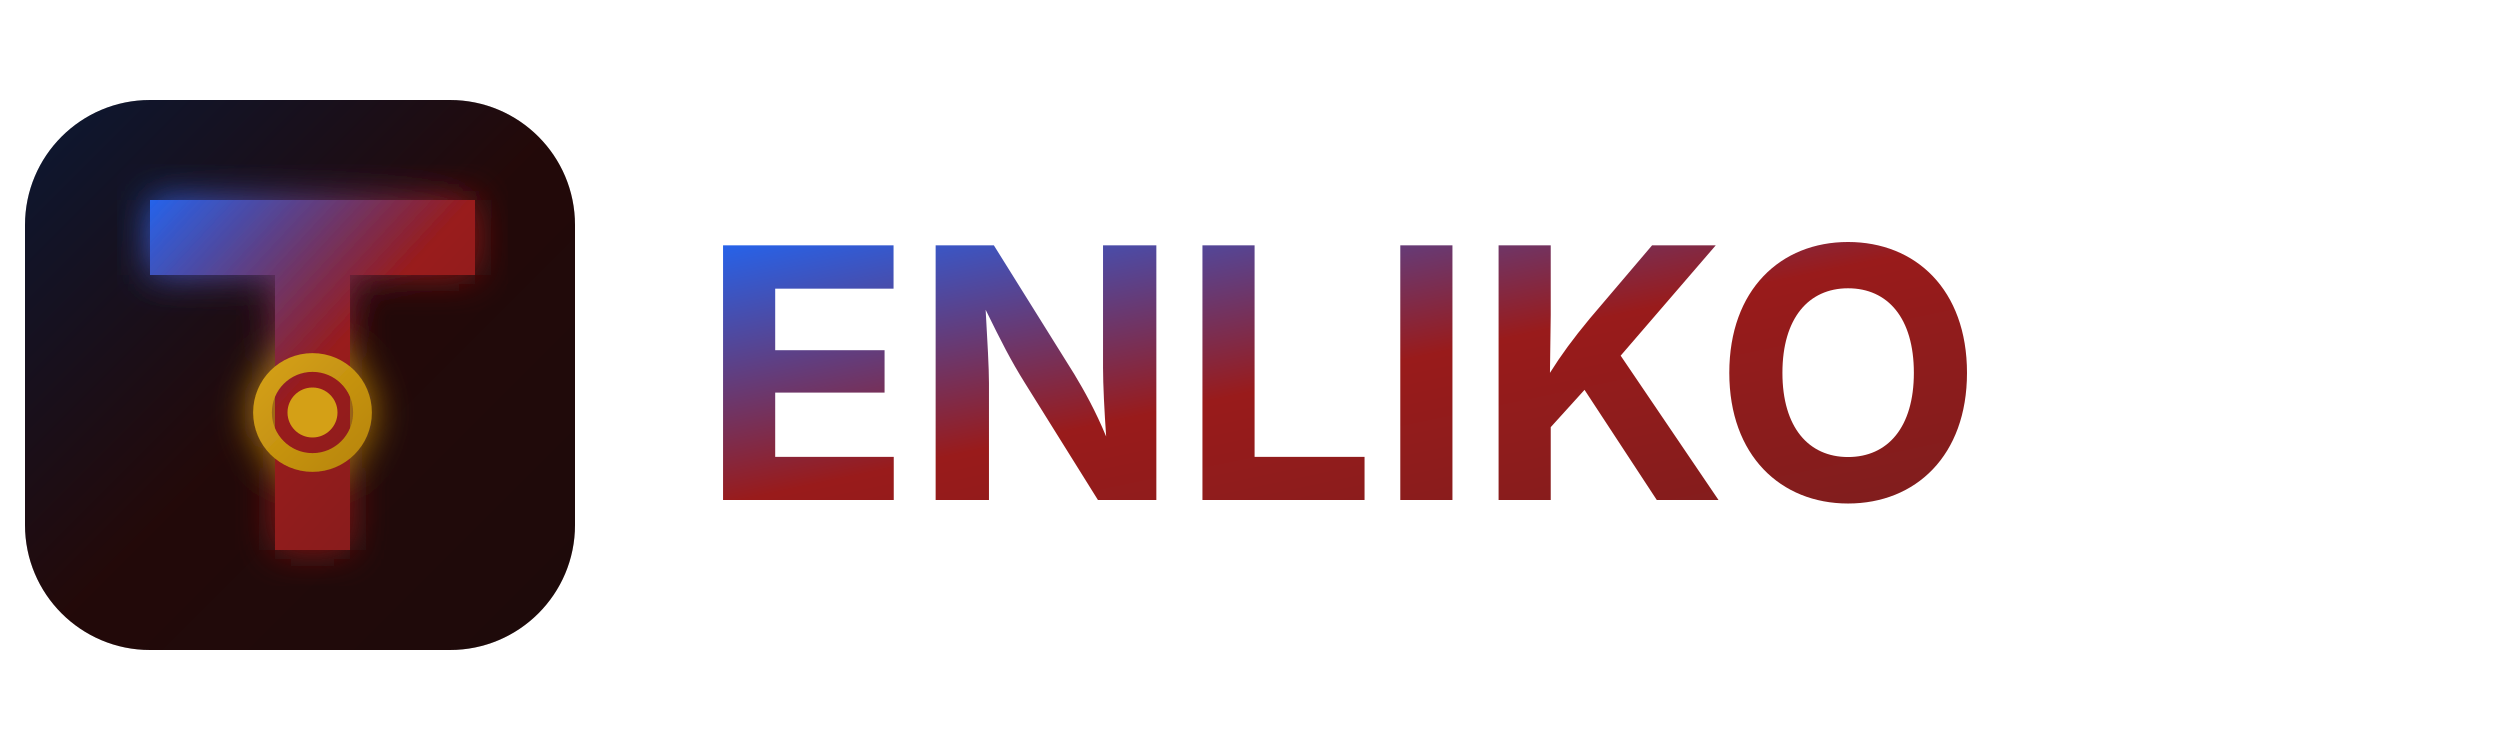
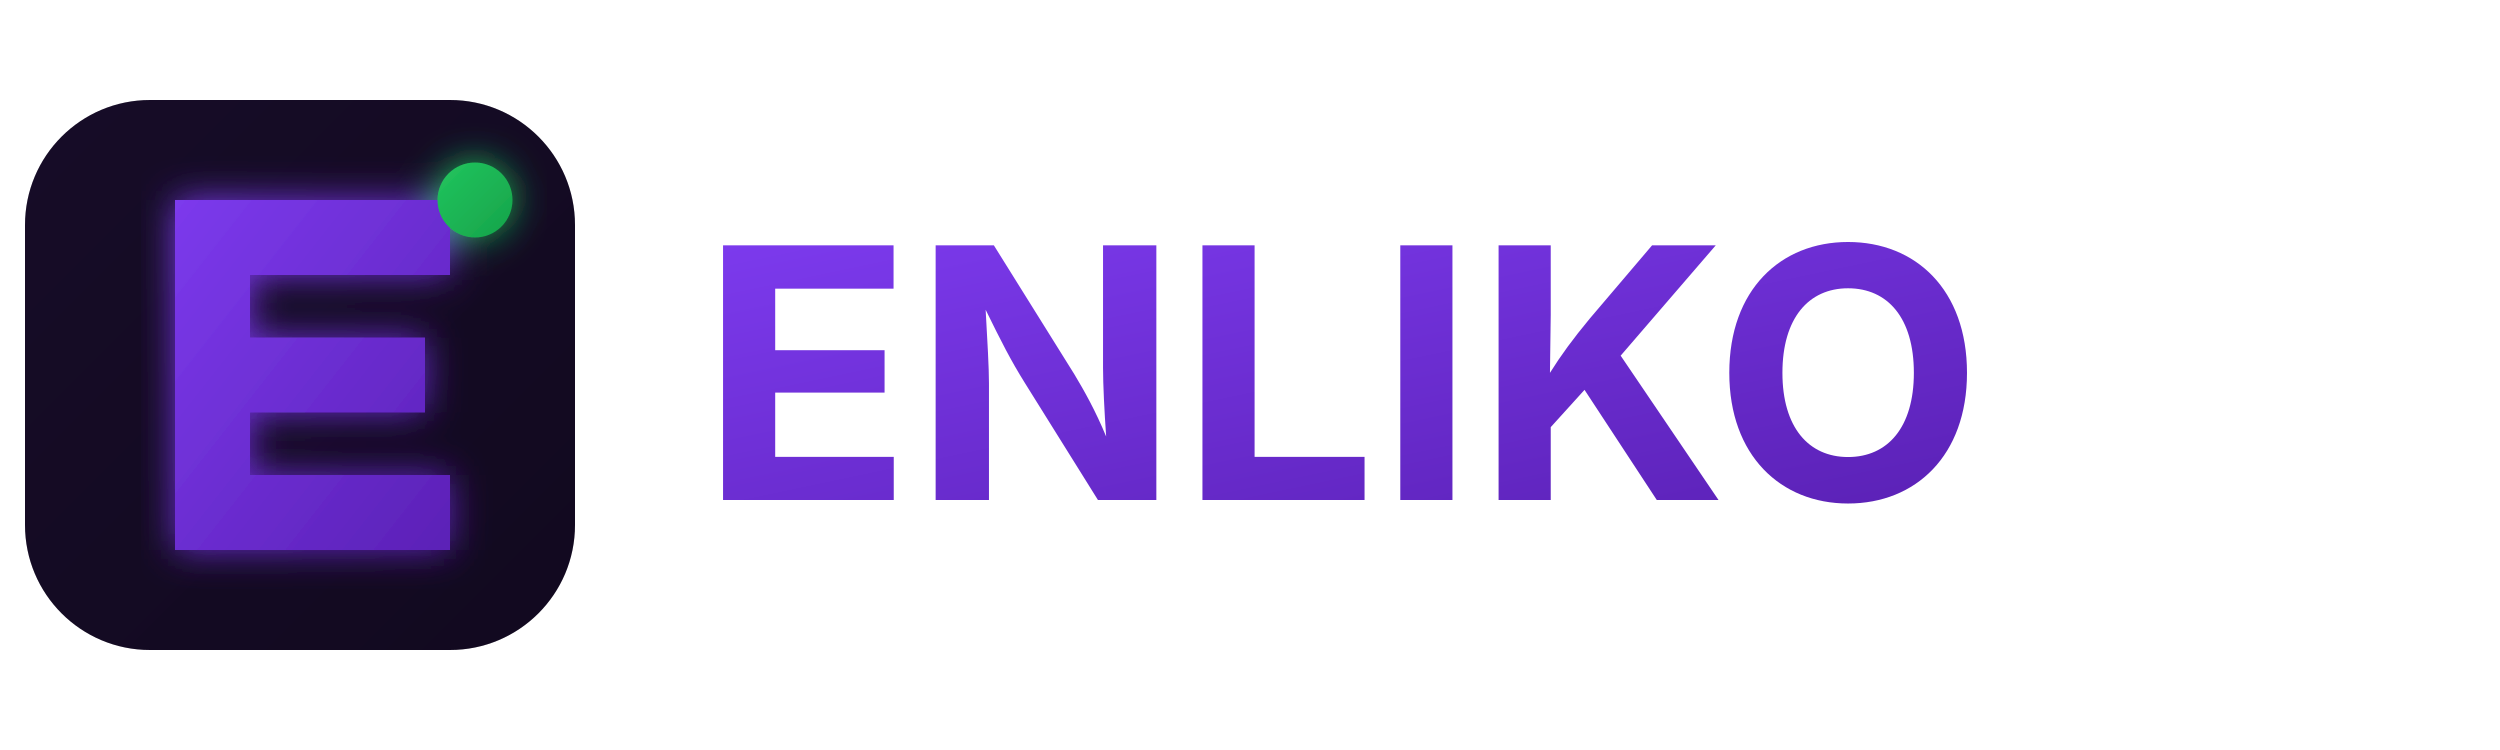
<svg xmlns="http://www.w3.org/2000/svg" viewBox="0 0 200 60">
  <defs>
-     <linearGradient id="stark-grad" x1="0%" y1="0%" x2="100%" y2="100%">
-       <stop offset="0%" style="stop-color:#2563eb" />
-       <stop offset="50%" style="stop-color:#991b1b" />
-       <stop offset="100%" style="stop-color:#7f1d1d" />
+     <linearGradient id="enliko-grad" x1="0%" y1="0%" x2="100%" y2="100%">
+       <stop offset="0%" style="stop-color:#7C3AED" />
+       <stop offset="100%" style="stop-color:#5B21B6" />
    </linearGradient>
-     <linearGradient id="gold-grad" x1="0%" y1="0%" x2="100%" y2="100%">
-       <stop offset="0%" style="stop-color:#d4a017" />
-       <stop offset="100%" style="stop-color:#b8860b" />
+     <linearGradient id="accent-grad" x1="0%" y1="0%" x2="100%" y2="100%">
+       <stop offset="0%" style="stop-color:#22c55e" />
+       <stop offset="100%" style="stop-color:#16a34a" />
    </linearGradient>
    <filter id="logo-glow">
      <feGaussianBlur stdDeviation="1.5" result="coloredBlur" />
      <feMerge>
        <feMergeNode in="coloredBlur" />
        <feMergeNode in="SourceGraphic" />
      </feMerge>
    </filter>
  </defs>
  <rect x="2" y="8" width="44" height="44" rx="10" fill="#050505" />
-   <rect x="2" y="8" width="44" height="44" rx="10" fill="url(#stark-grad)" opacity="0.2" />
+   <rect x="2" y="8" width="44" height="44" rx="10" fill="url(#enliko-grad)" opacity="0.15" />
  <g filter="url(#logo-glow)">
-     <path d="M12 16 L38 16 L38 22 L28 22 L28 44 L22 44 L22 22 L12 22 Z" fill="url(#stark-grad)" />
-     <circle cx="25" cy="33" r="4" fill="none" stroke="url(#gold-grad)" stroke-width="1.5" />
-     <circle cx="25" cy="33" r="2" fill="#d4a017" />
+     <path d="M14 16 L36 16 L36 22 L20 22 L20 27 L34 27 L34 33 L20 33 L20 38 L36 38 L36 44 L14 44 Z" fill="url(#enliko-grad)" />
+     <circle cx="38" cy="16" r="3" fill="url(#accent-grad)" />
  </g>
-   <text x="56" y="40" font-family="Inter, -apple-system, sans-serif" font-weight="700" font-size="28" fill="url(#stark-grad)">ENLIKO</text>
+   <text x="56" y="40" font-family="Inter, -apple-system, sans-serif" font-weight="700" font-size="28" fill="url(#enliko-grad)">ENLIKO</text>
</svg>
